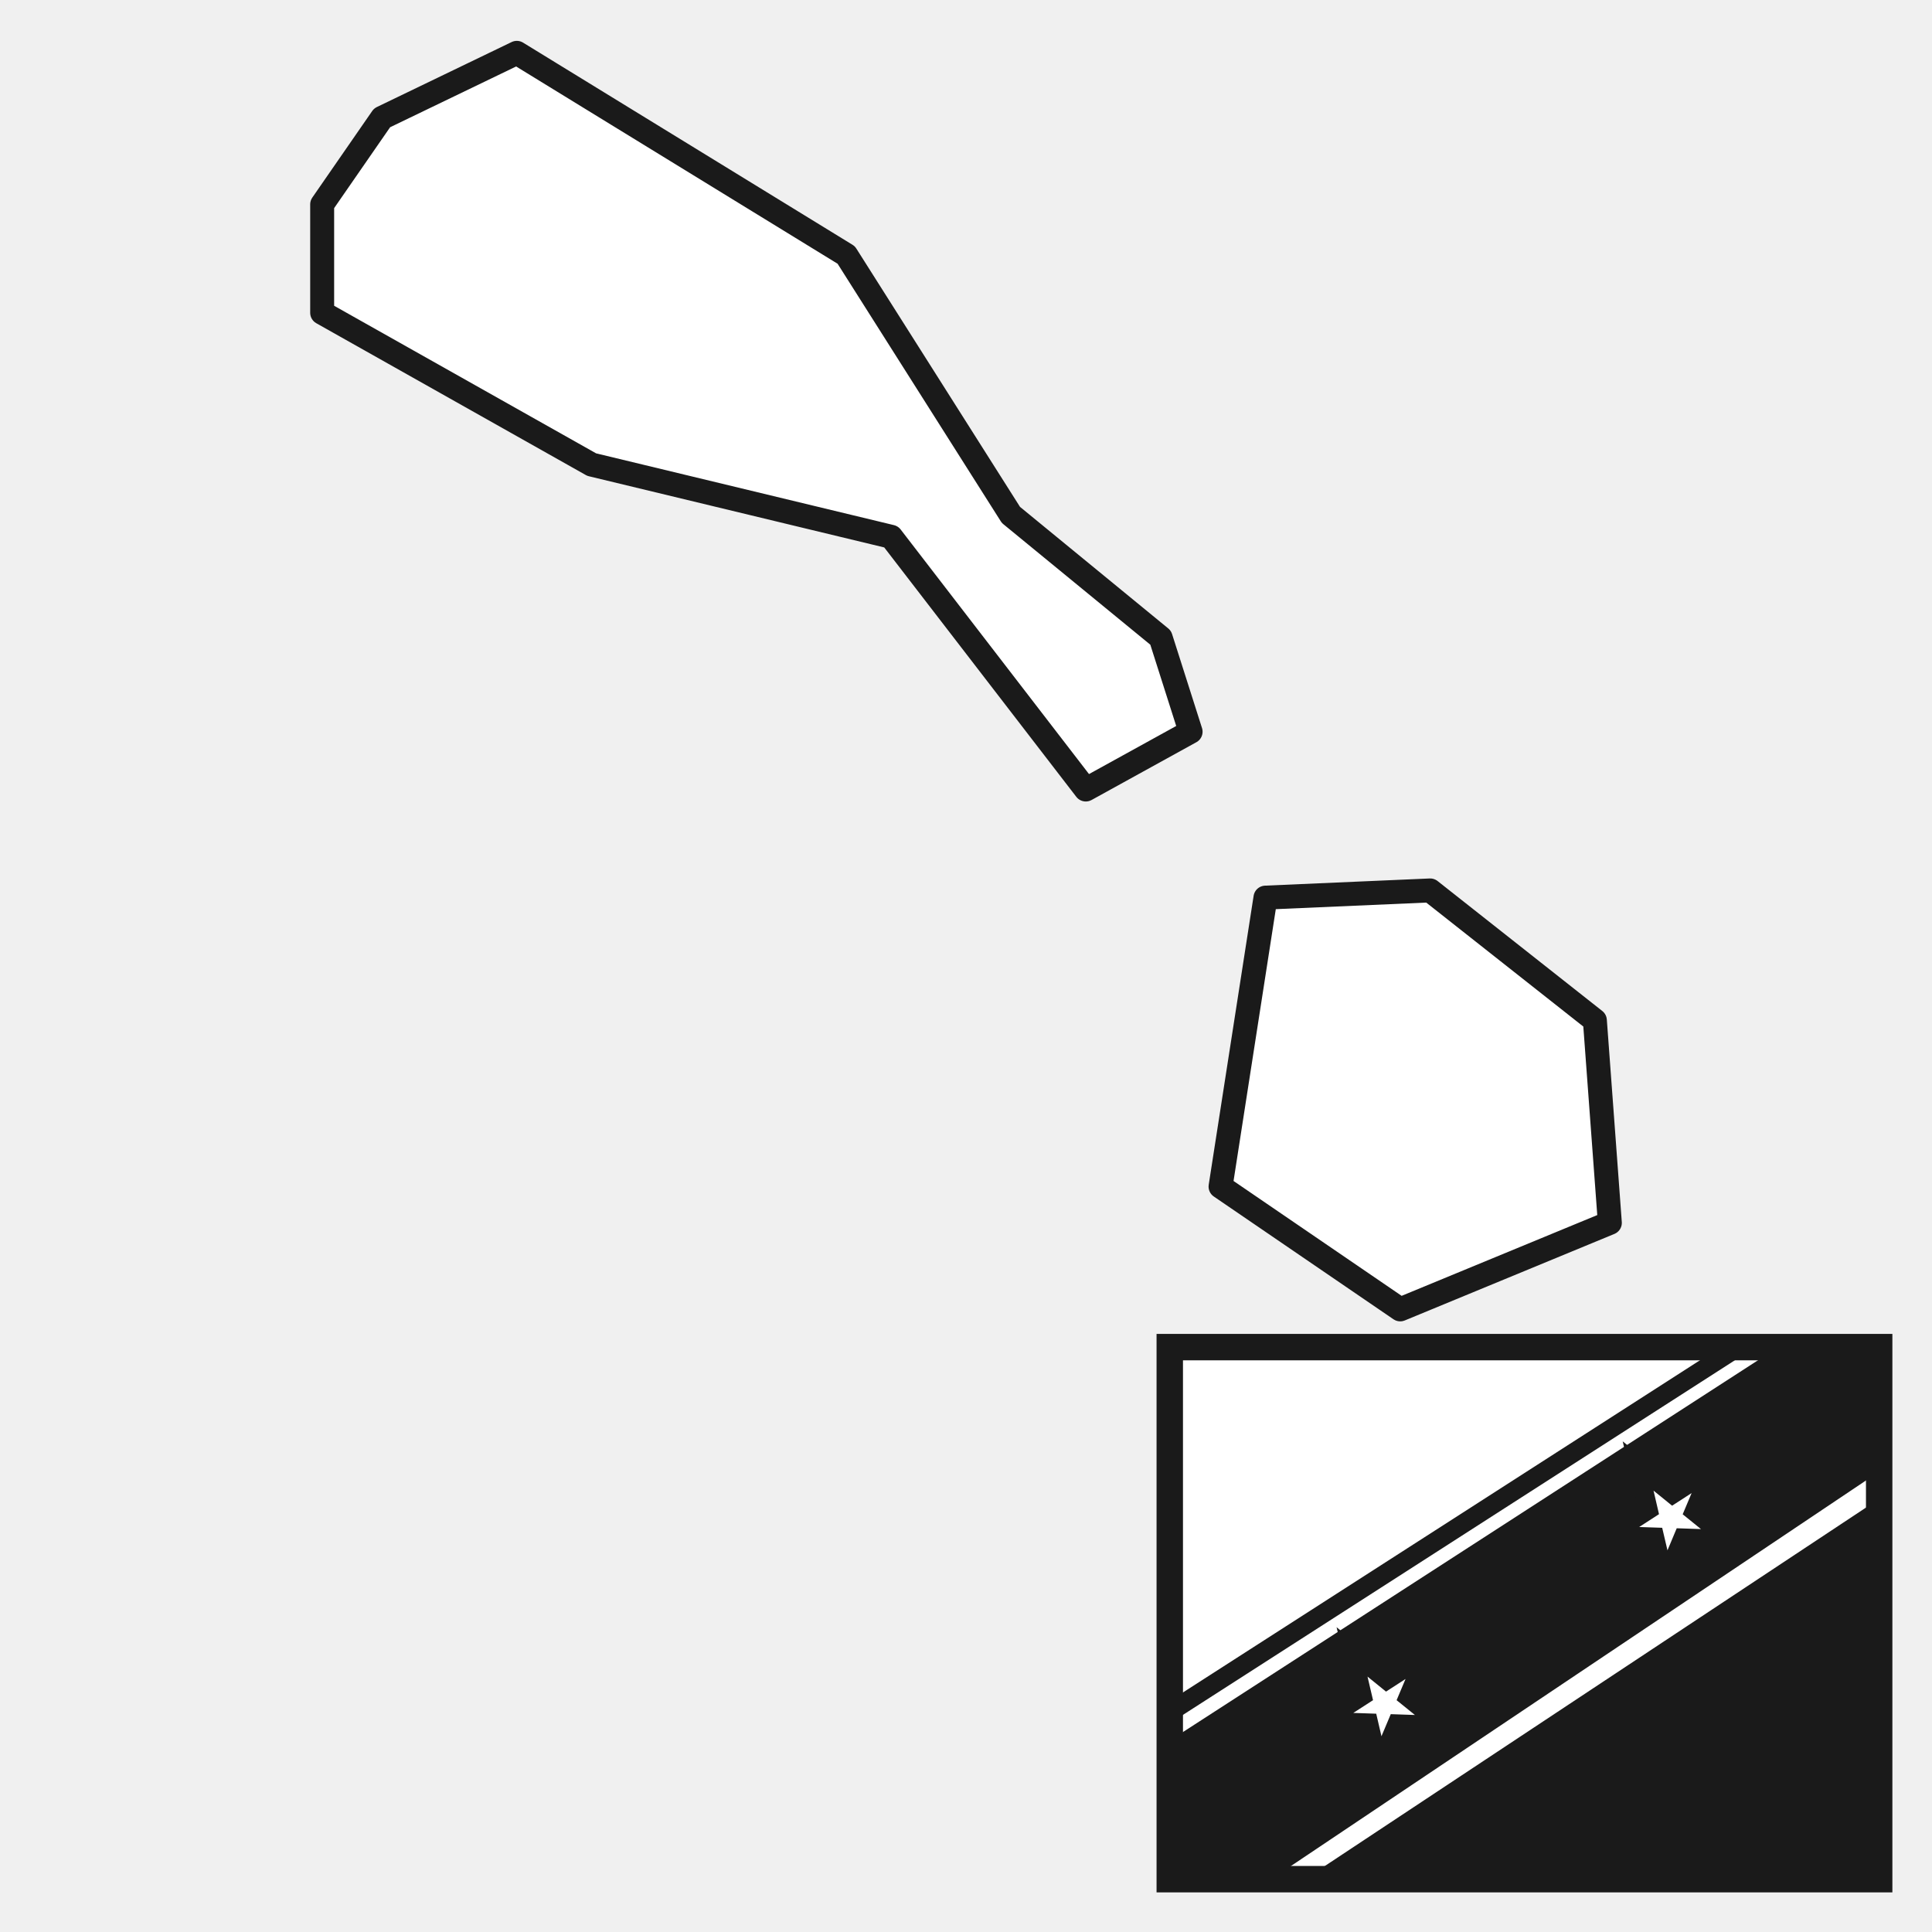
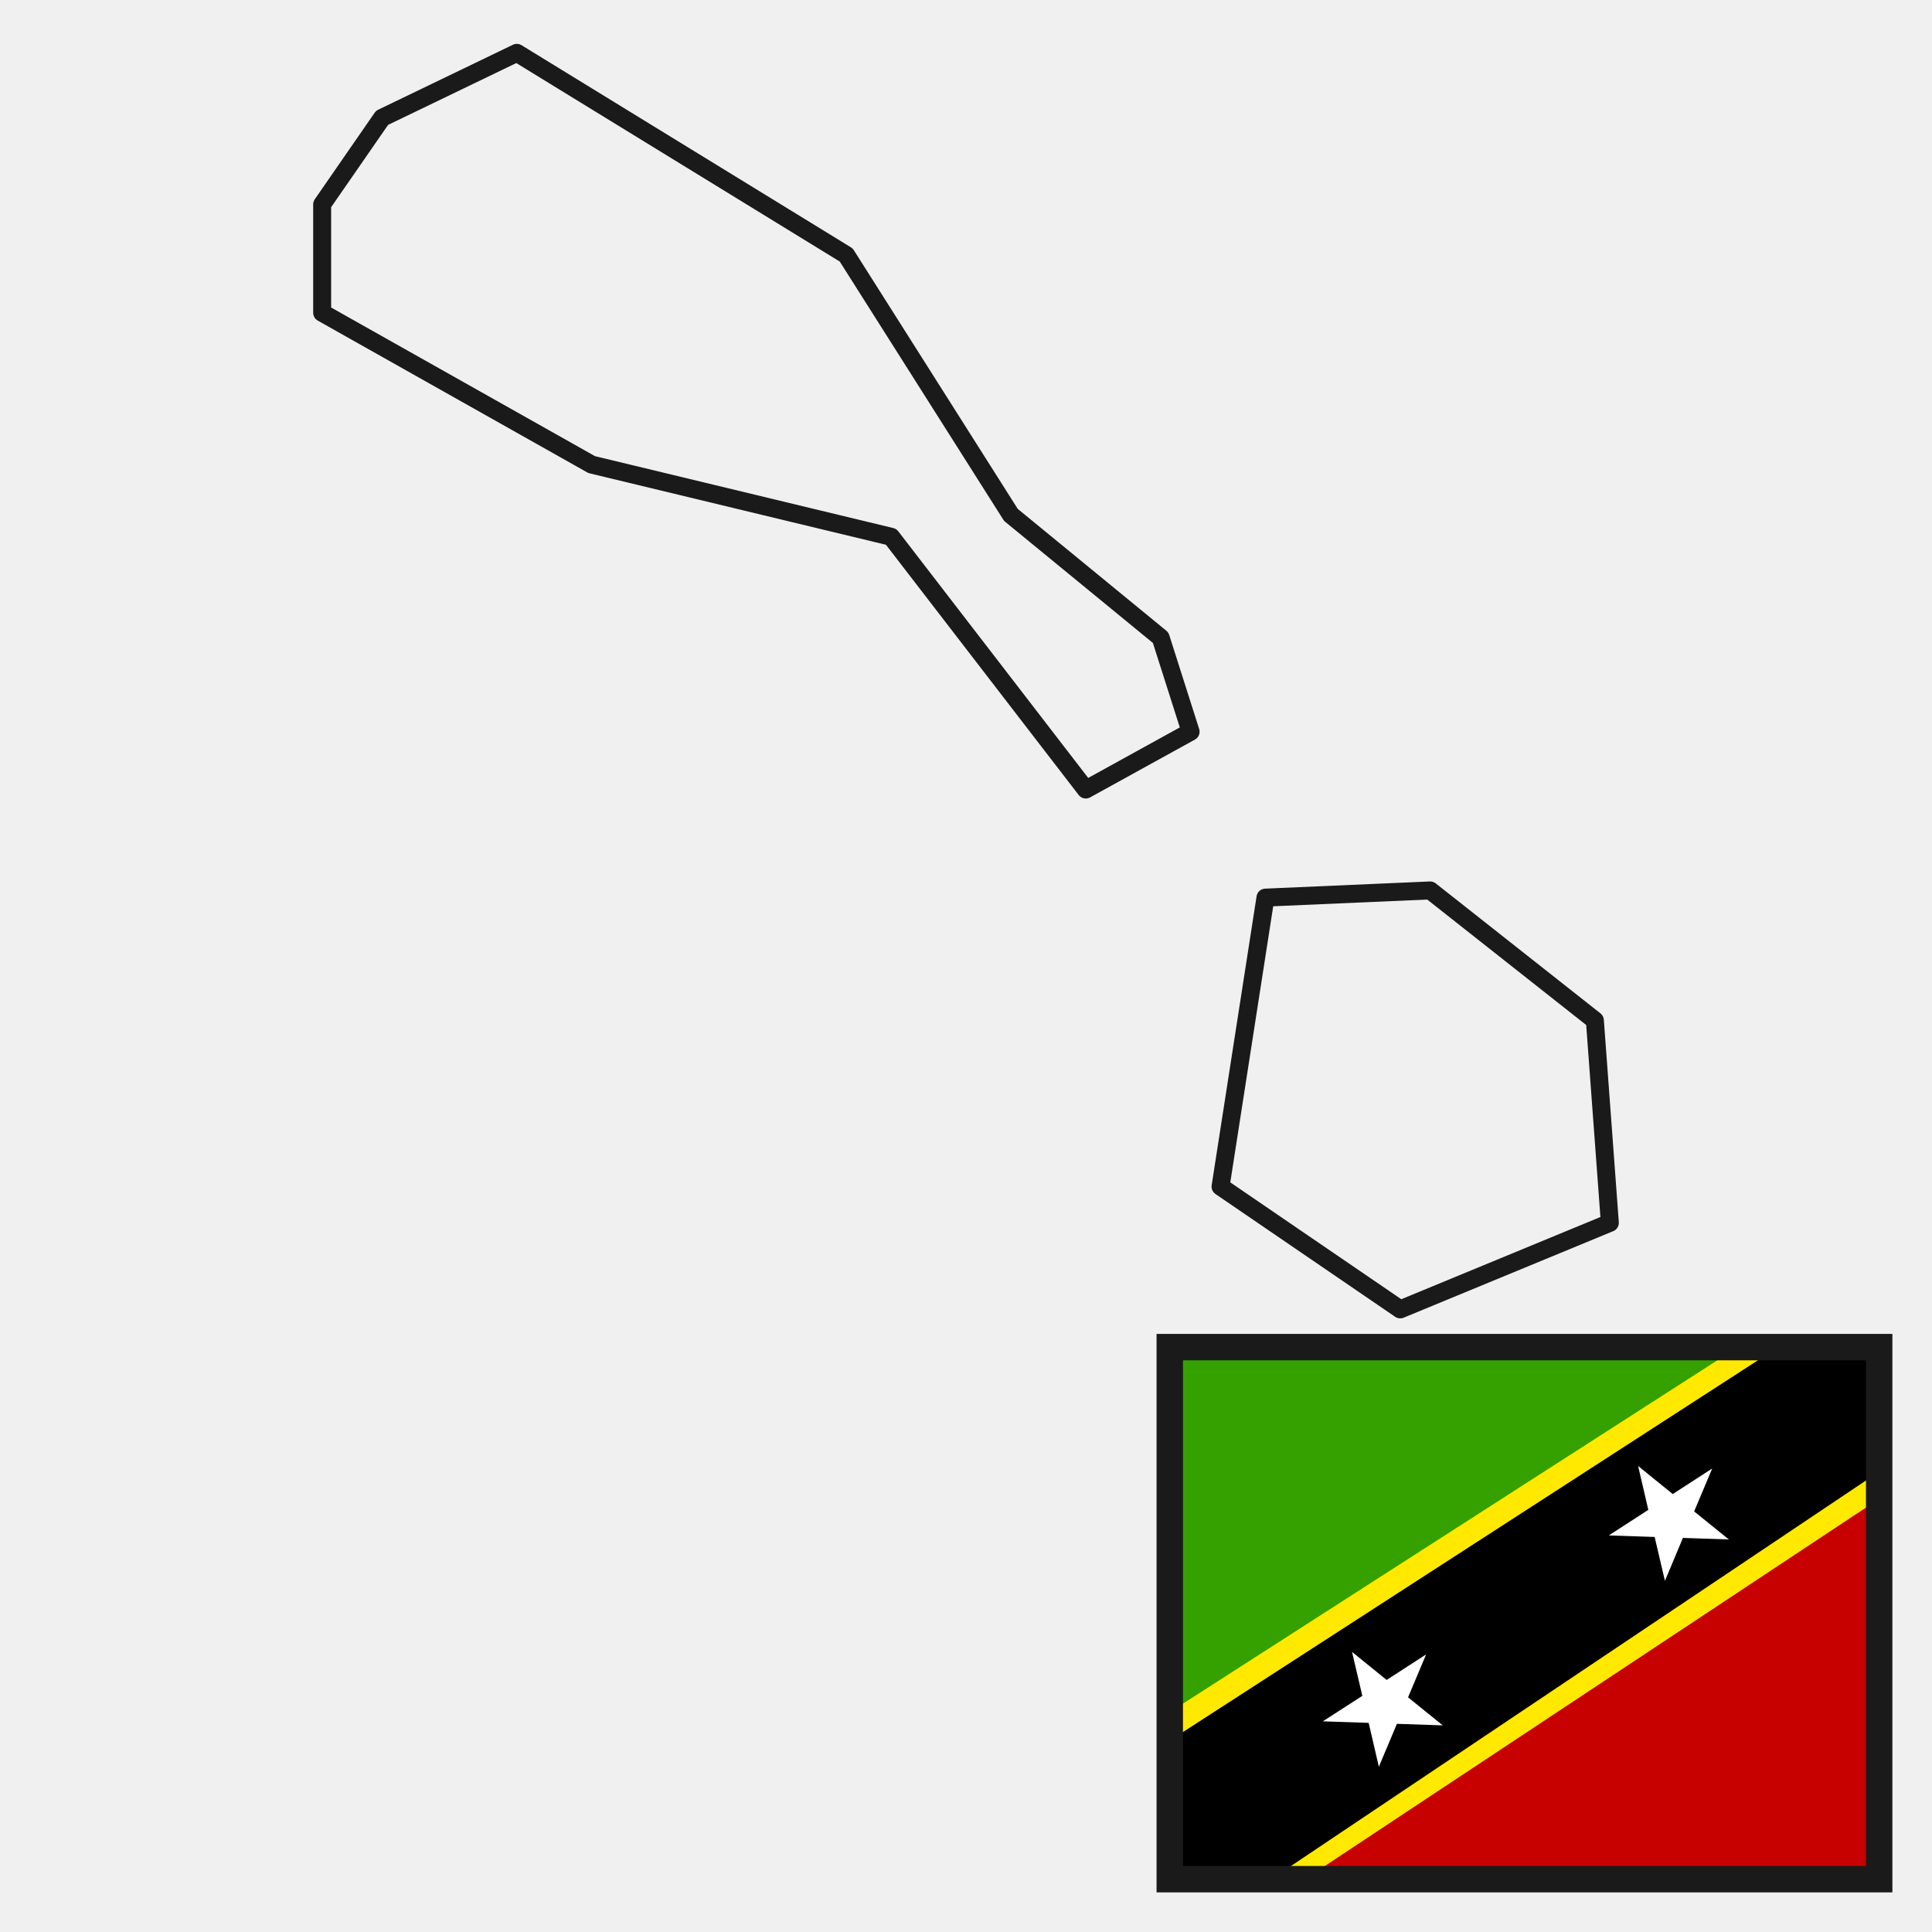
<svg xmlns="http://www.w3.org/2000/svg" viewBox="0 0 512 512">
  <g transform="translate(52.84 -22.66) scale(0.7936)">
-     <path d="M 331.0 272.9 L 296.0 292.2 L 231.0 207.8 L 131.0 183.7 L 41.0 133.0 L 41.0 123.4 L 41.0 96.8 L 61.0 67.9 L 106.0 46.2 L 216.0 113.7 L 271.0 200.5 L 321.0 241.5 L 331.0 272.9 Z M 471.0 436.9 L 401.0 465.8 L 341.0 424.8 L 356.0 328.3 L 411.0 325.9 L 466.0 369.3 L 471.0 436.9 Z" fill="#FFFFFF" stroke="#1a1a1a" stroke-width="8" stroke-linejoin="round" fill-rule="evenodd" />
+     <path d="M 331.0 272.9 L 296.0 292.2 L 231.0 207.8 L 131.0 183.7 L 41.0 133.0 L 41.0 123.4 L 41.0 96.8 L 61.0 67.9 L 106.0 46.2 L 216.0 113.7 L 271.0 200.5 L 321.0 241.5 L 331.0 272.9 Z M 471.0 436.9 L 401.0 465.8 L 341.0 424.8 L 356.0 328.3 L 411.0 325.9 L 466.0 369.3 L 471.0 436.9 Z" fill="none" stroke="#1a1a1a" stroke-width="6" stroke-linejoin="round" fill-rule="evenodd" />
  </g>
-   <rect x="310" y="357" width="188" height="141" fill="#FFFFFF" stroke="#1a1a1a" stroke-width="5.00" />
+   <rect x="310" y="357" width="188" height="141" fill="#ffffff" />
  <g transform="translate(310 357) scale(0.29375)">
    <defs>
      <clipPath id="kn-a">
        <path fill-opacity=".7" d="M-80.1 0h682.7v512H-80.1z" />
      </clipPath>
    </defs>
    <g fill-rule="evenodd" clip-path="url(#kn-a)" transform="translate(75.1)scale(.9375)">
-       <path fill="#FFFFFF" d="M-107.8.2h737.6v511.3h-737.6z" stroke="#1a1a1a" stroke-width="18.16" />
-       <path fill="#FFFFFF" d="m-108.2.2.8 368.6L466.6 0z" stroke="#1a1a1a" stroke-width="18.16" />
-       <path fill="#1a1a1a" d="m630.7 511.5-1.4-383.2-579 383.5z" />
-       <path fill="#1a1a1a" d="m-107.9 396.6.5 115.4 125.3-.2 611.7-410.1L629 1.4 505.2.2z" />
-       <path fill="#FFFFFF" d="m380.4 156.6-9.8-42.2 33.3 27 38-24.6-17.4 41.3 33.4 27-44.2-1.5-17.3 41.3-9.9-42.2-44.1-1.5zm-275.2 179-9.9-42.3 33.3 27 38-24.6-17.4 41.3 33.4 27-44.1-1.5-17.4 41.3-9.8-42.2-44.1-1.5z" stroke="#1a1a1a" stroke-width="18.16" />
+       <path fill="#ffe900" d="M-107.8.2h737.6v511.3h-737.6z" />
+       <path fill="#35a100" d="m-108.2.2.8 368.6L466.6 0z" />
+       <path fill="#c70000" d="m630.7 511.5-1.4-383.2-579 383.5z" />
+       <path fill="#000001" d="m-107.9 396.6.5 115.4 125.3-.2 611.7-410.1L629 1.4 505.2.2z" />
+       <path fill="#fff" d="m380.4 156.6-9.8-42.2 33.3 27 38-24.6-17.4 41.3 33.4 27-44.2-1.5-17.3 41.3-9.9-42.2-44.1-1.5zm-275.2 179-9.9-42.3 33.3 27 38-24.6-17.4 41.3 33.4 27-44.1-1.5-17.4 41.3-9.8-42.2-44.1-1.5z" />
    </g>
-     <rect x="1" y="1" width="638" height="478" fill="none" stroke="#1a1a1a" stroke-width="2" />
+     <rect x="1" y="1" width="638" height="478" fill="none" stroke="#000000" stroke-width="2" />
  </g>
  <rect x="310" y="357" width="188" height="141" fill="none" stroke="#1a1a1a" stroke-width="7" />
</svg>
